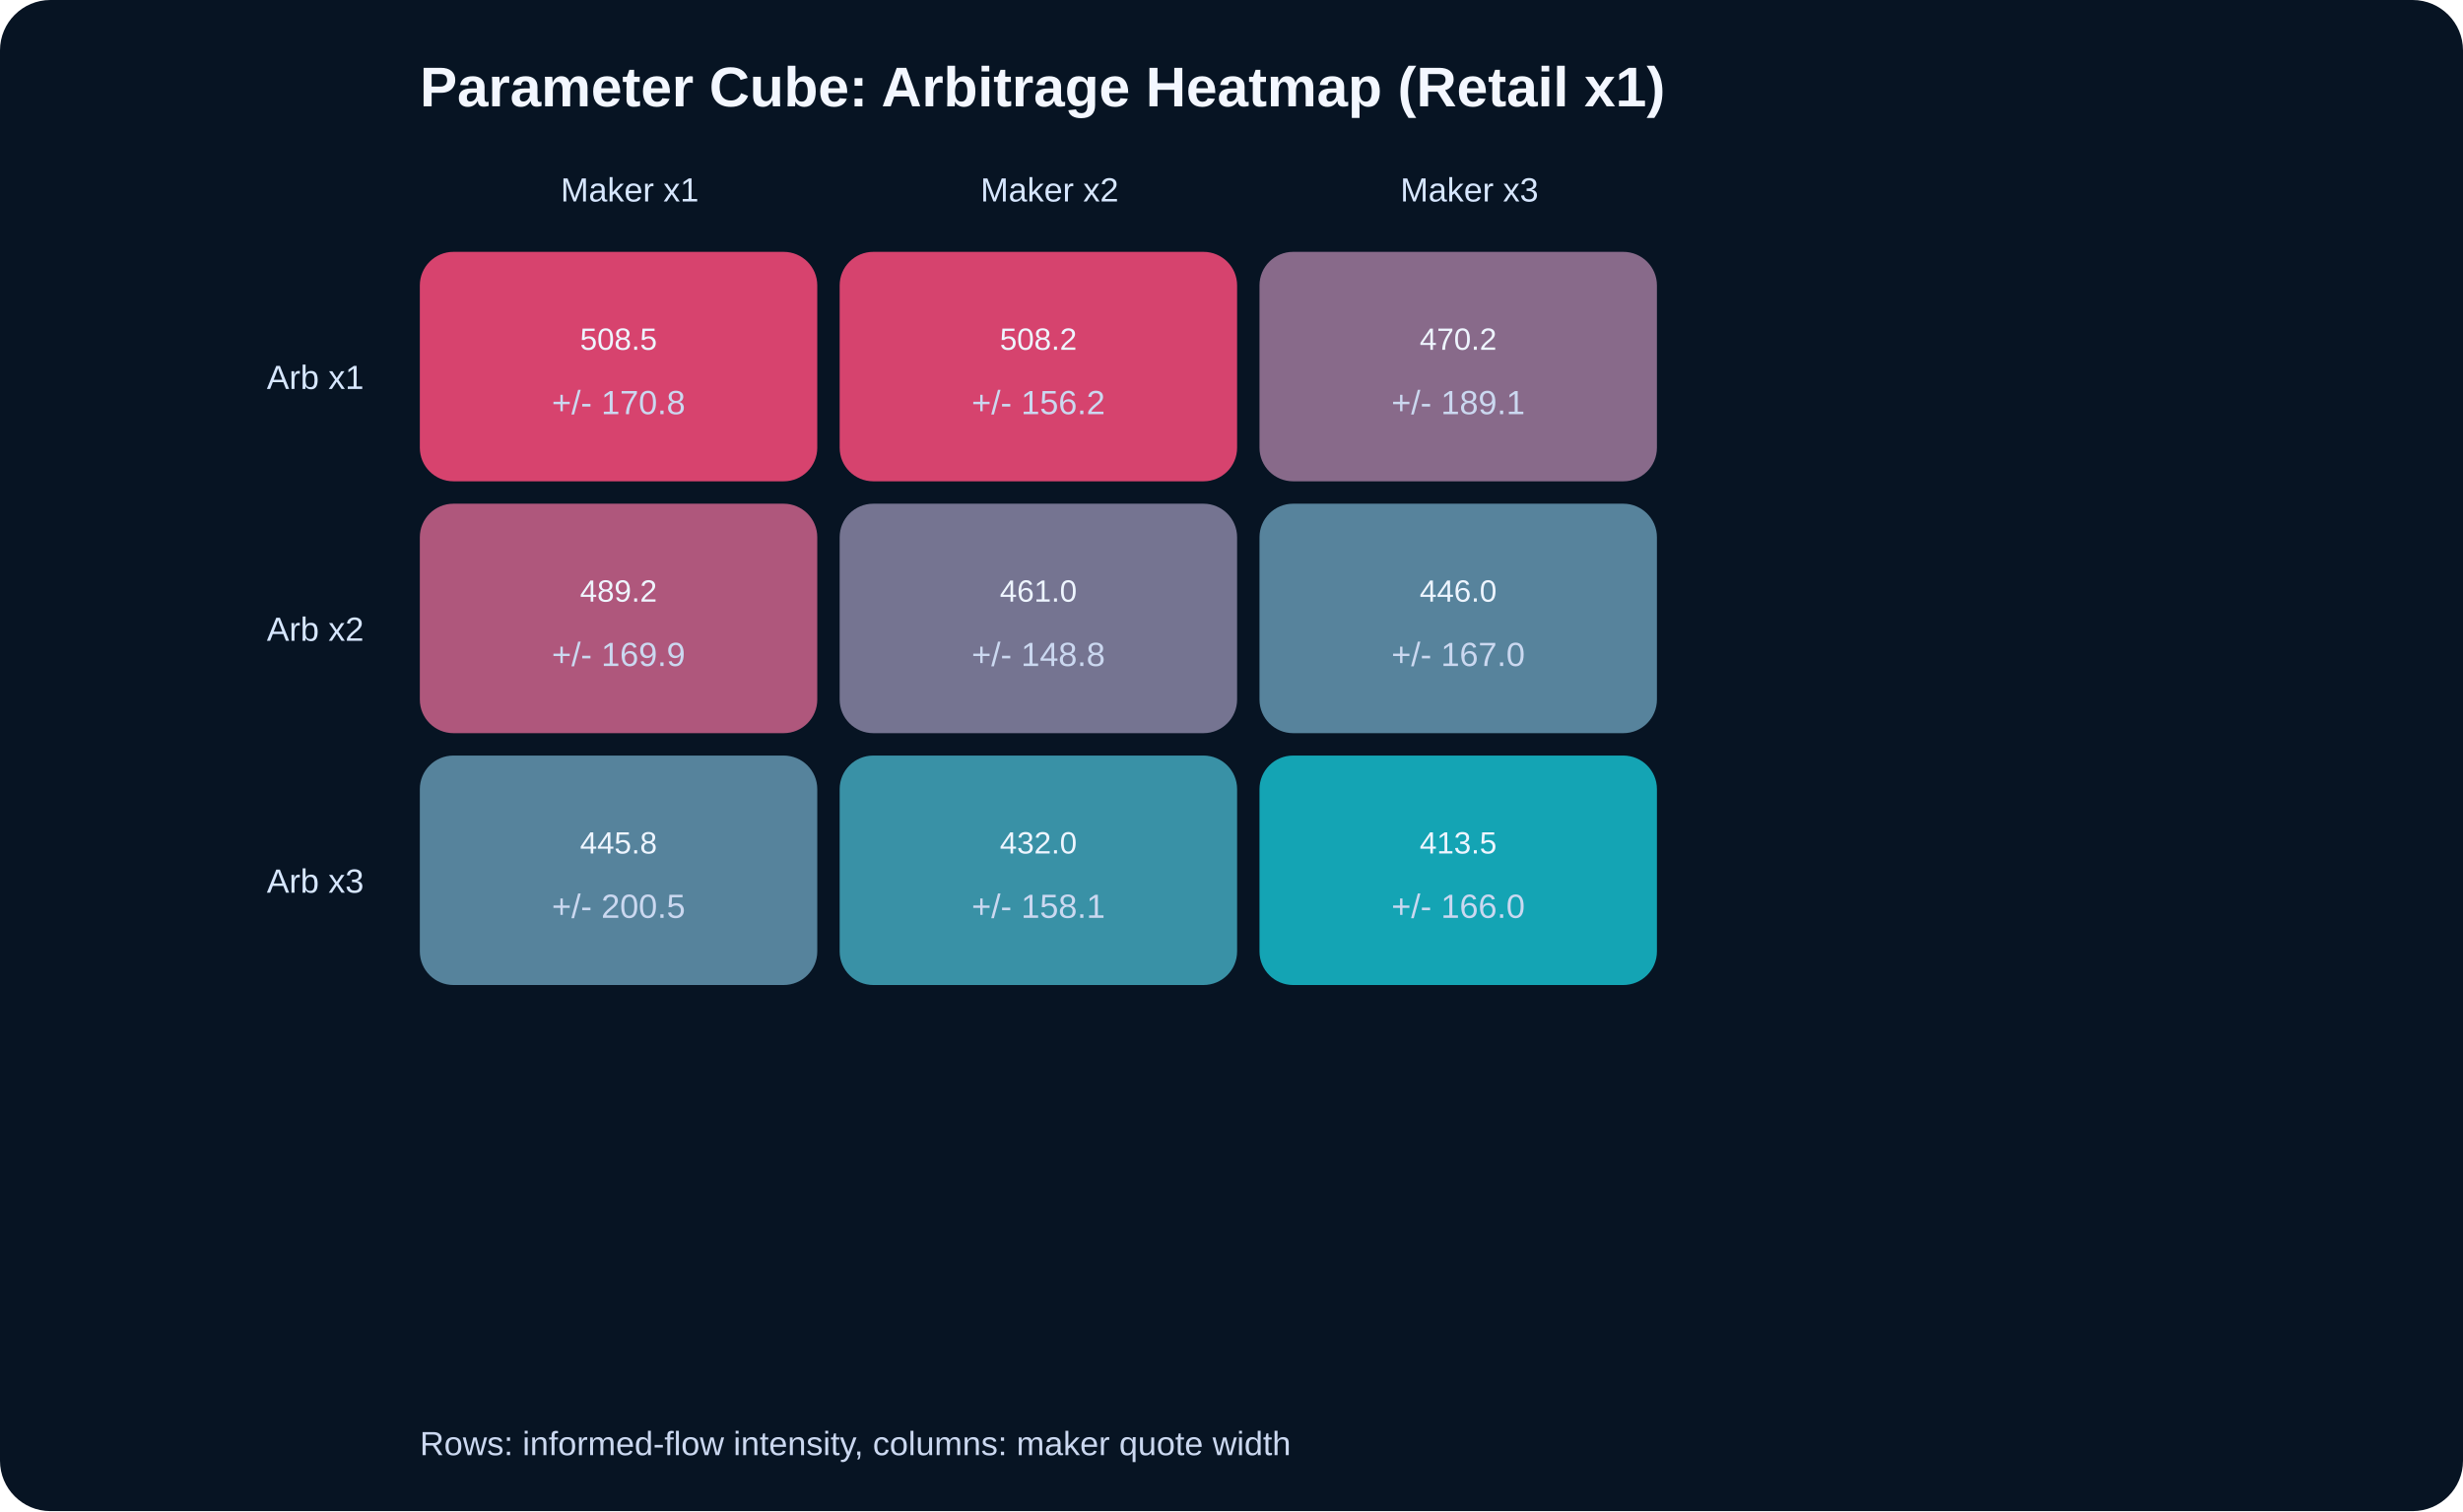
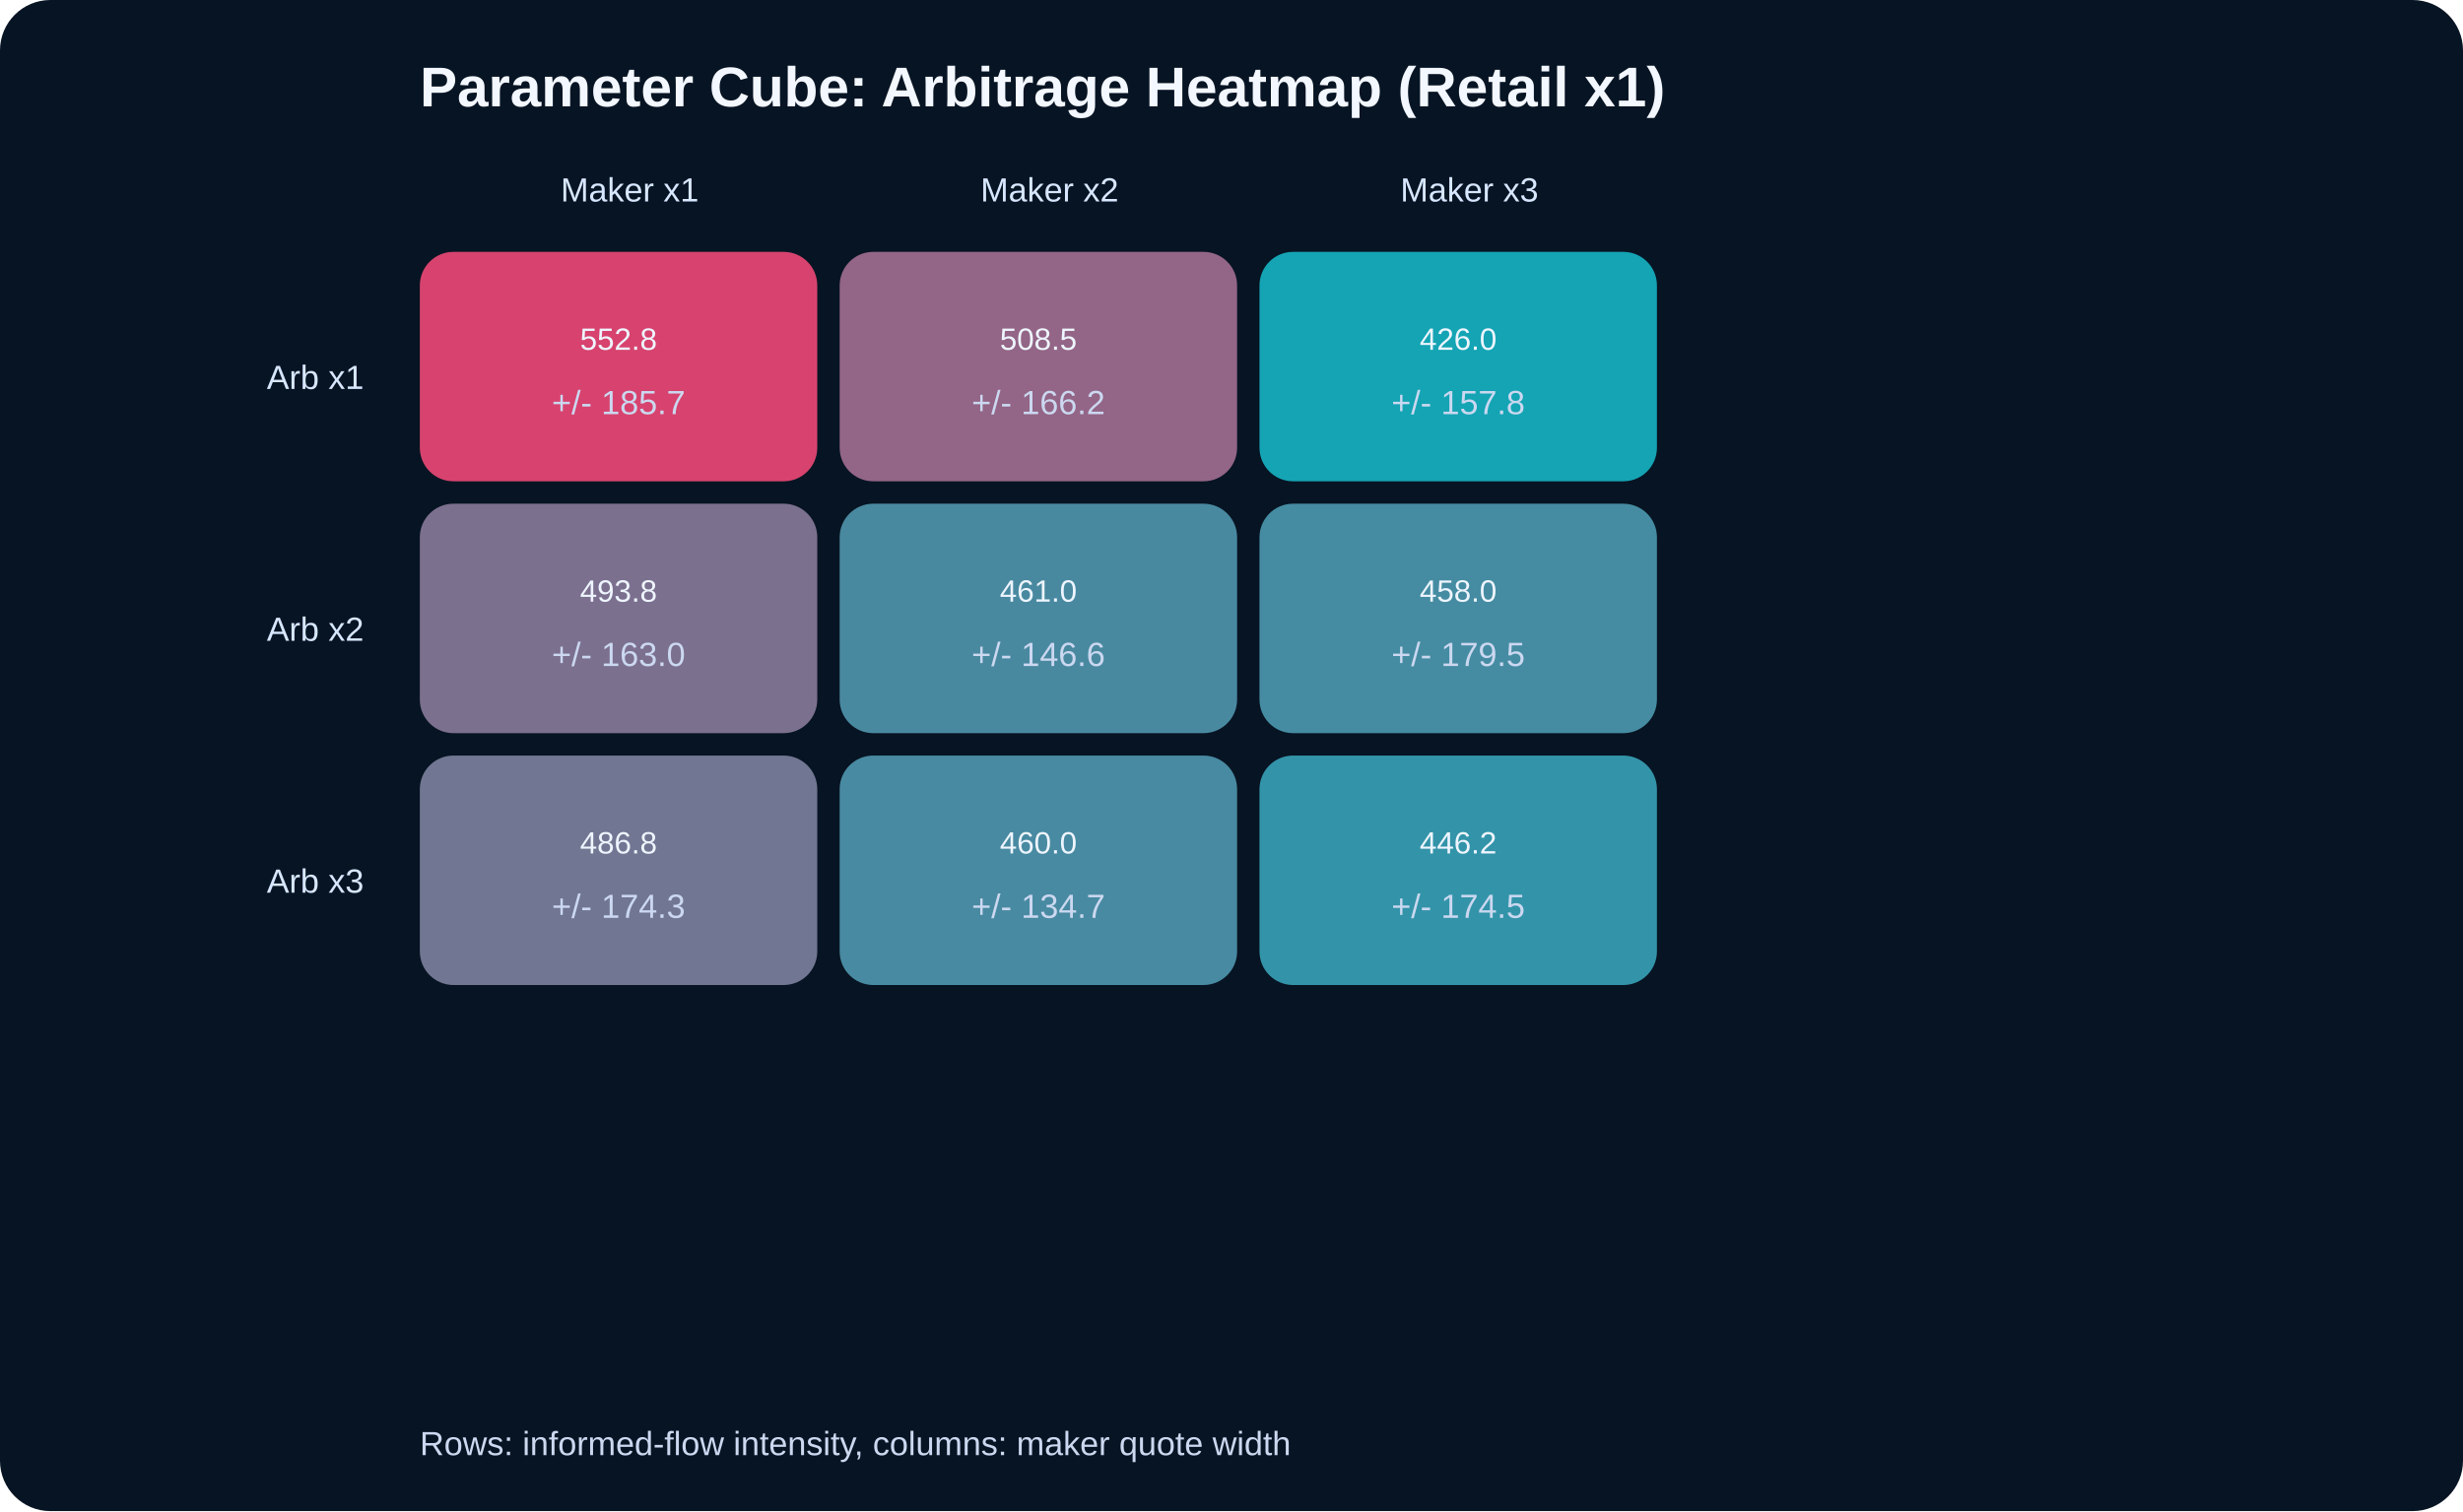
<svg xmlns="http://www.w3.org/2000/svg" width="880" height="540" viewBox="0 0 880 540" role="img">
  <style>.title{font:700 20px Arial; fill:#f3f7ff;}.label{font:12px Arial; fill:#cbd8f0;}.value{font:11px Arial; fill:#eef5ff;}.axis{stroke:#4d6387; stroke-width:1;}.grid{stroke:#20324d; stroke-width:1; opacity:.8;}.legend{font:12px Arial; fill:#d7e7ff;}.bg{fill:#071423;}.err{stroke:#dbeafe; stroke-width:1.5;}</style>
  <rect class="bg" x="0" y="0" width="880" height="540" rx="18" />
  <text class="title" x="150" y="38">Parameter Cube: Arbitrage Heatmap (Retail x1)</text>
  <text class="label" x="150" y="520">Rows: informed-flow intensity, columns: maker quote width</text>
  <text class="legend" x="225.0" y="72" text-anchor="middle">Maker x1</text>
  <text class="legend" x="375.0" y="72" text-anchor="middle">Maker x2</text>
  <text class="legend" x="525.0" y="72" text-anchor="middle">Maker x3</text>
  <text class="legend" x="130" y="139.0" text-anchor="end">Arb x1</text>
  <rect x="150" y="90" width="142" height="82" fill="#f24a78" rx="12" opacity="0.88" />
-   <text class="value" x="221.0" y="125.0" text-anchor="middle">508.5</text>
-   <text class="label" x="221.0" y="148.0" text-anchor="middle">+/- 170.8</text>
-   <rect x="300" y="90" width="142" height="82" fill="#f14a78" rx="12" opacity="0.88" />
-   <text class="value" x="371.0" y="125.0" text-anchor="middle">508.2</text>
-   <text class="label" x="371.0" y="148.0" text-anchor="middle">+/- 156.2</text>
-   <rect x="450" y="90" width="142" height="82" fill="#997698" rx="12" opacity="0.88" />
-   <text class="value" x="521.0" y="125.0" text-anchor="middle">470.2</text>
-   <text class="label" x="521.0" y="148.0" text-anchor="middle">+/- 189.1</text>
+   <text class="value" x="221.0" y="125.0" text-anchor="middle">552.8</text>
+   <text class="label" x="221.0" y="148.0" text-anchor="middle">+/- 185.7</text>
+   <rect x="300" y="90" width="142" height="82" fill="#a57093" rx="12" opacity="0.88" />
+   <text class="value" x="371.0" y="125.0" text-anchor="middle">508.5</text>
+   <text class="label" x="371.0" y="148.0" text-anchor="middle">+/- 166.2</text>
+   <rect x="450" y="90" width="142" height="82" fill="#16b8c8" rx="12" opacity="0.88" />
+   <text class="value" x="521.0" y="125.0" text-anchor="middle">426.0</text>
+   <text class="label" x="521.0" y="148.0" text-anchor="middle">+/- 157.8</text>
  <text class="legend" x="130" y="229.0" text-anchor="end">Arb x2</text>
-   <rect x="150" y="180" width="142" height="82" fill="#c56088" rx="12" opacity="0.88" />
-   <text class="value" x="221.0" y="215.0" text-anchor="middle">489.2</text>
-   <text class="label" x="221.0" y="238.0" text-anchor="middle">+/- 169.9</text>
-   <rect x="300" y="180" width="142" height="82" fill="#8481a0" rx="12" opacity="0.88" />
+   <rect x="150" y="180" width="142" height="82" fill="#8b7d9d" rx="12" opacity="0.88" />
+   <text class="value" x="221.0" y="215.0" text-anchor="middle">493.8</text>
+   <text class="label" x="221.0" y="238.0" text-anchor="middle">+/- 163.0</text>
+   <rect x="300" y="180" width="142" height="82" fill="#5299b1" rx="12" opacity="0.88" />
  <text class="value" x="371.0" y="215.0" text-anchor="middle">461.0</text>
-   <text class="label" x="371.0" y="238.0" text-anchor="middle">+/- 148.8</text>
-   <rect x="450" y="180" width="142" height="82" fill="#6192ac" rx="12" opacity="0.88" />
-   <text class="value" x="521.0" y="215.0" text-anchor="middle">446.0</text>
-   <text class="label" x="521.0" y="238.0" text-anchor="middle">+/- 167.0</text>
+   <text class="label" x="371.0" y="238.0" text-anchor="middle">+/- 146.6</text>
+   <rect x="450" y="180" width="142" height="82" fill="#4d9cb3" rx="12" opacity="0.88" />
+   <text class="value" x="521.0" y="215.0" text-anchor="middle">458.0</text>
+   <text class="label" x="521.0" y="238.0" text-anchor="middle">+/- 179.5</text>
  <text class="legend" x="130" y="319.0" text-anchor="end">Arb x3</text>
-   <rect x="150" y="270" width="142" height="82" fill="#6092ac" rx="12" opacity="0.88" />
-   <text class="value" x="221.0" y="305.0" text-anchor="middle">445.8</text>
-   <text class="label" x="221.0" y="328.0" text-anchor="middle">+/- 200.5</text>
-   <rect x="300" y="270" width="142" height="82" fill="#40a2b8" rx="12" opacity="0.88" />
-   <text class="value" x="371.0" y="305.0" text-anchor="middle">432.0</text>
-   <text class="label" x="371.0" y="328.0" text-anchor="middle">+/- 158.1</text>
-   <rect x="450" y="270" width="142" height="82" fill="#16b8c8" rx="12" opacity="0.88" />
-   <text class="value" x="521.0" y="305.0" text-anchor="middle">413.5</text>
-   <text class="label" x="521.0" y="328.0" text-anchor="middle">+/- 166.0</text>
+   <rect x="150" y="270" width="142" height="82" fill="#7f83a1" rx="12" opacity="0.88" />
+   <text class="value" x="221.0" y="305.0" text-anchor="middle">486.8</text>
+   <text class="label" x="221.0" y="328.0" text-anchor="middle">+/- 174.3</text>
+   <rect x="300" y="270" width="142" height="82" fill="#519ab2" rx="12" opacity="0.88" />
+   <text class="value" x="371.0" y="305.0" text-anchor="middle">460.0</text>
+   <text class="label" x="371.0" y="328.0" text-anchor="middle">+/- 134.7</text>
+   <rect x="450" y="270" width="142" height="82" fill="#39a6bb" rx="12" opacity="0.88" />
+   <text class="value" x="521.0" y="305.0" text-anchor="middle">446.2</text>
+   <text class="label" x="521.0" y="328.0" text-anchor="middle">+/- 174.5</text>
</svg>
